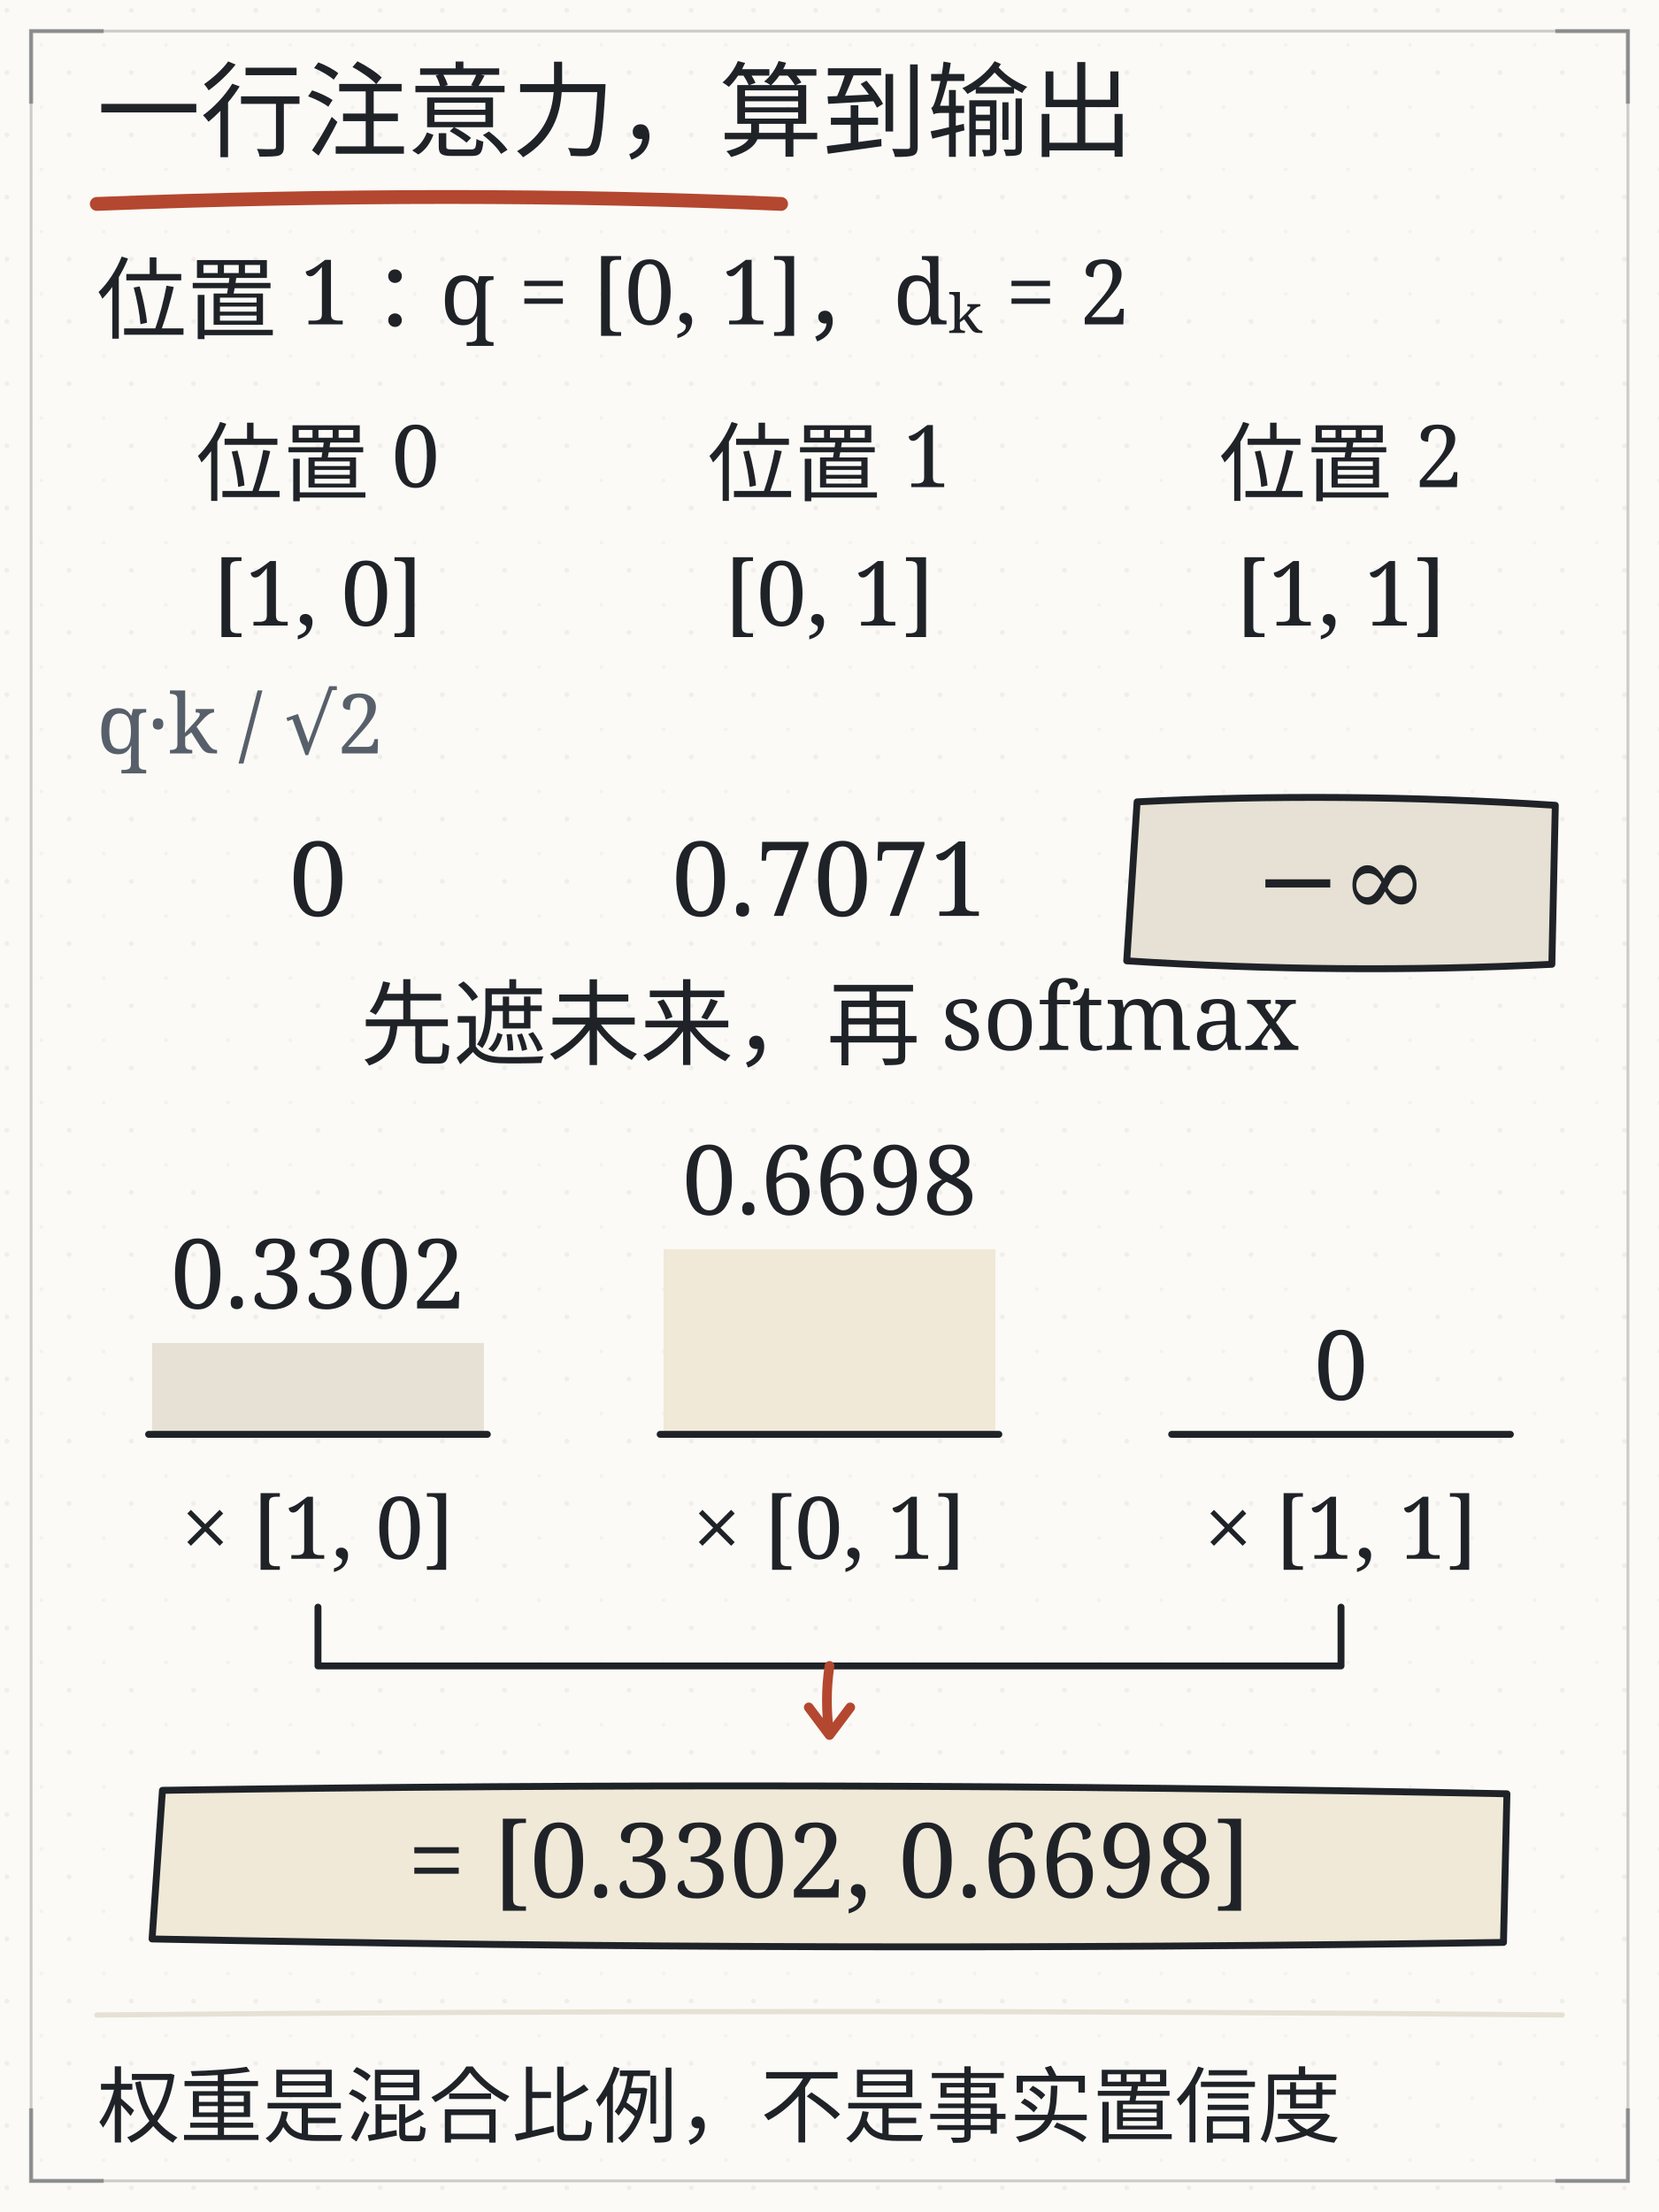
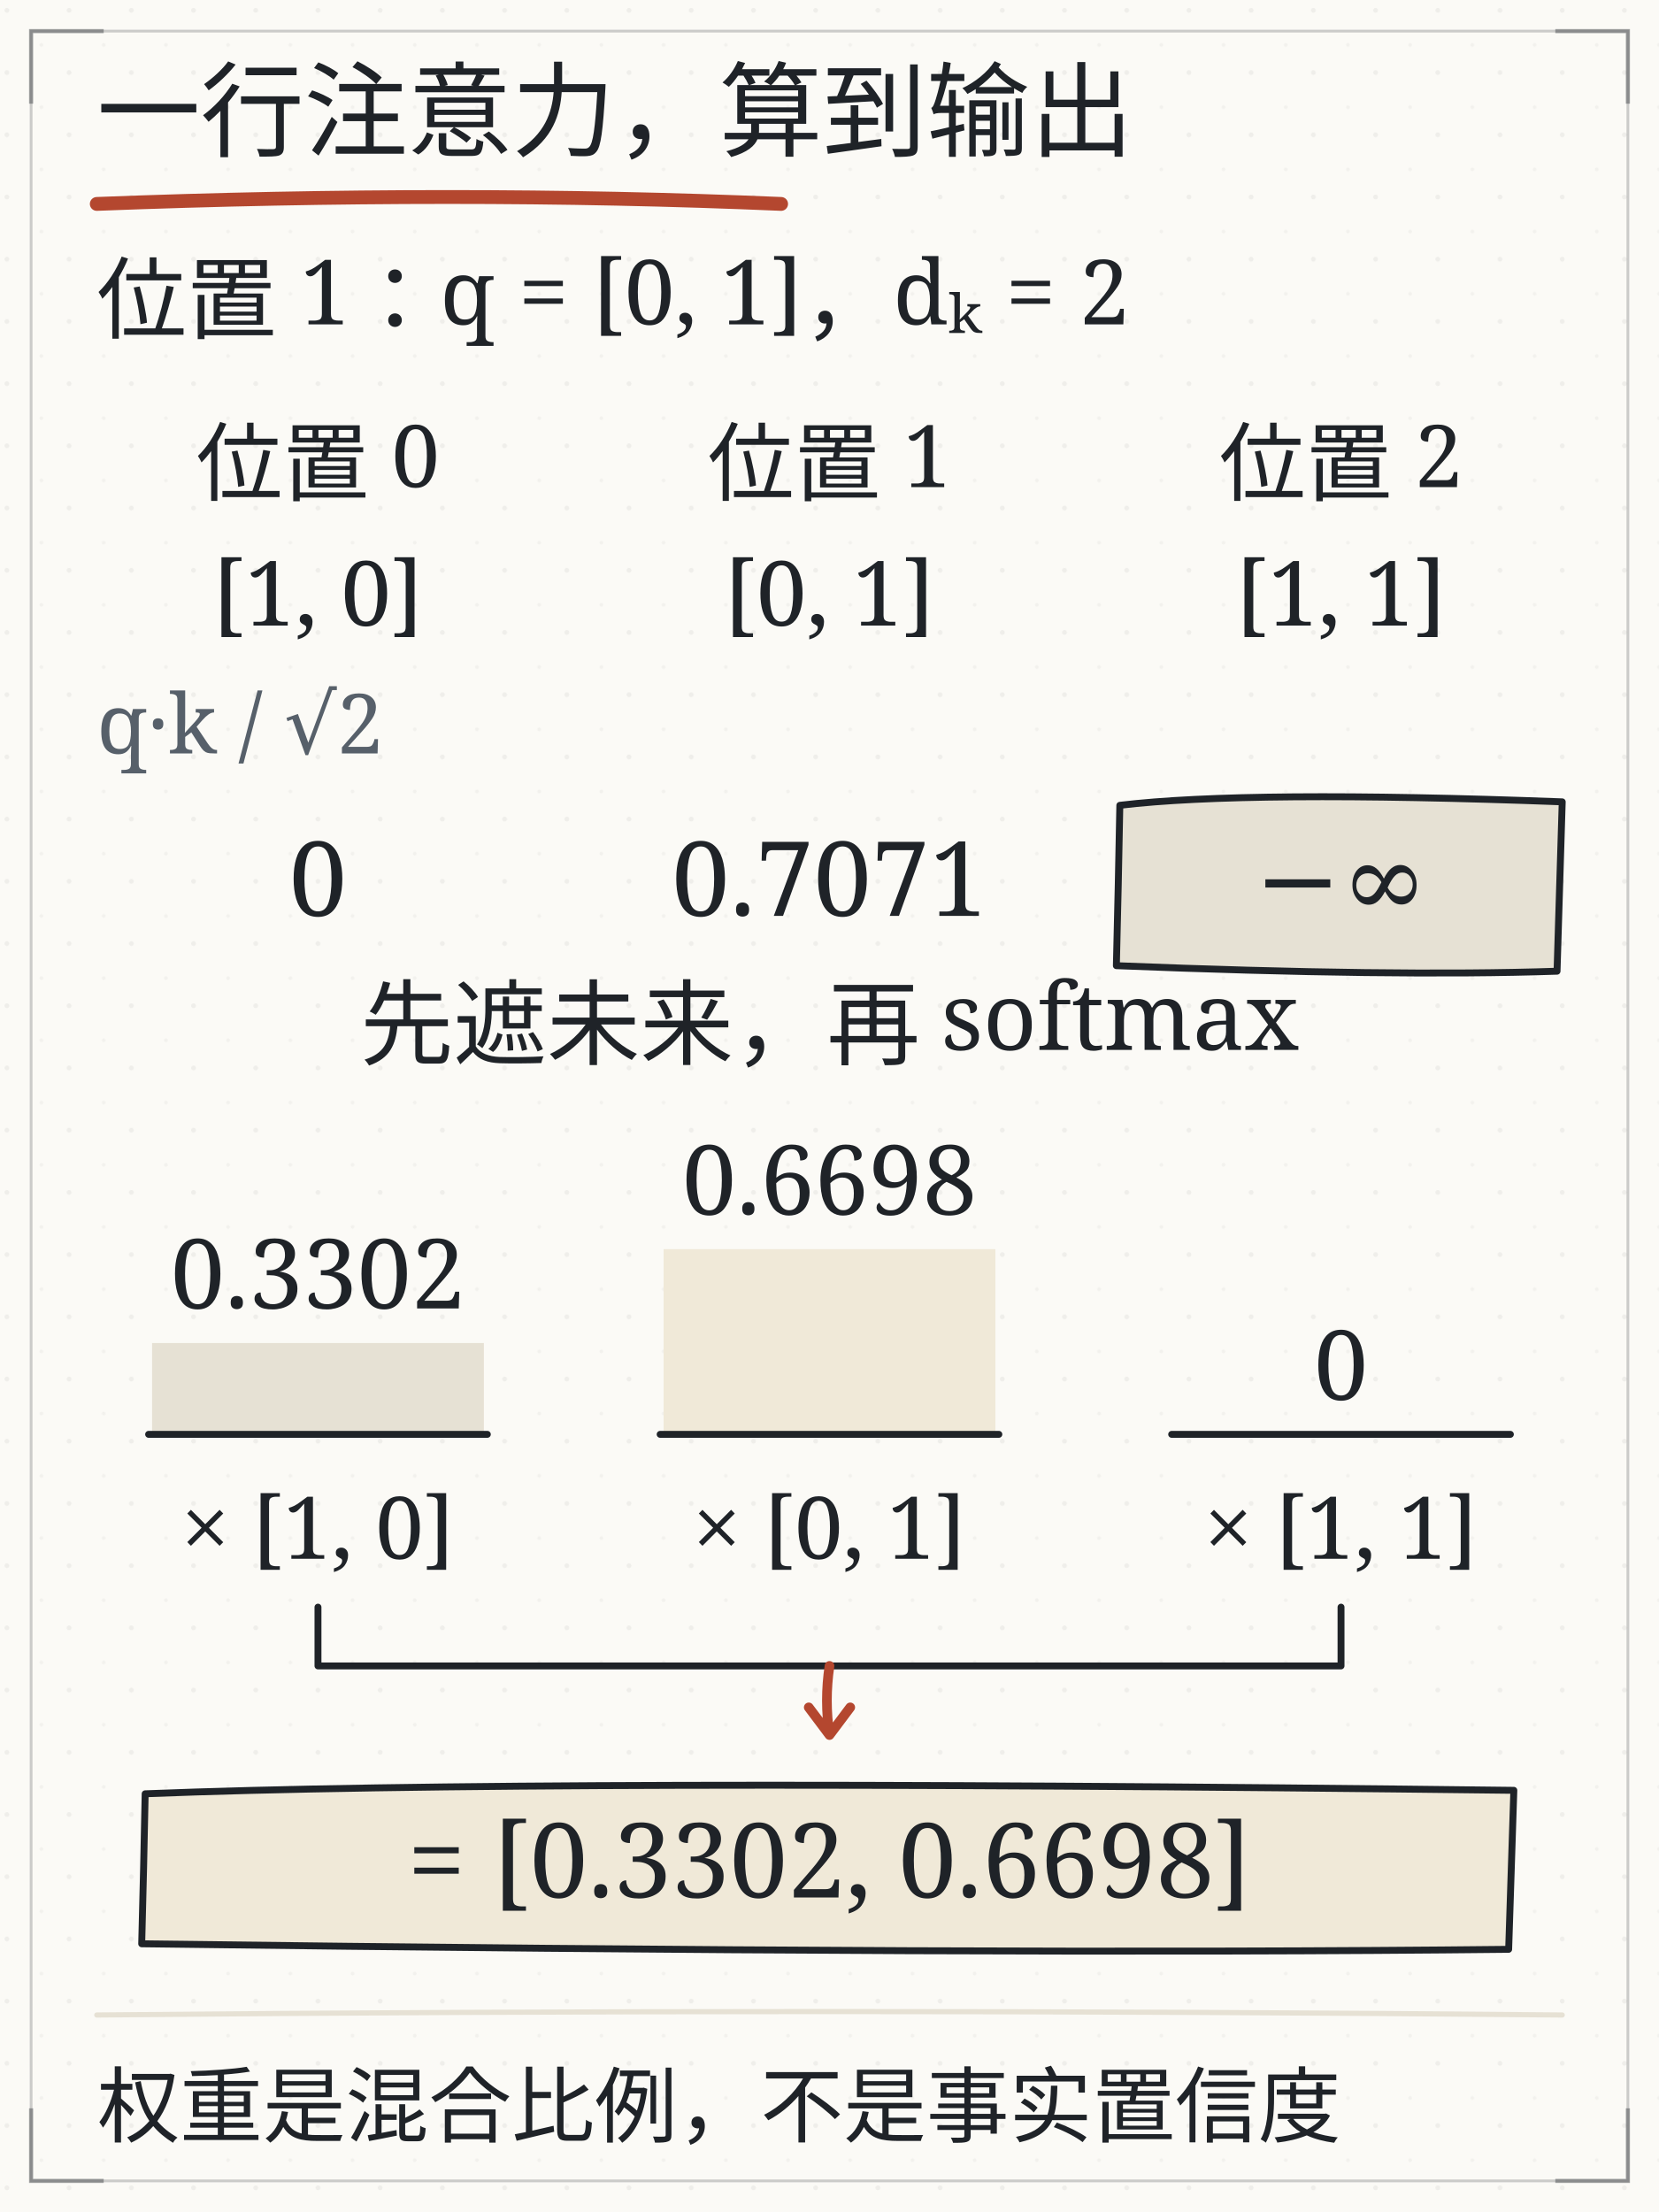
<svg xmlns="http://www.w3.org/2000/svg" width="480" height="640" viewBox="0 0 480 640" role="img" aria-labelledby="title desc">
  <defs>
    <pattern id="figure-grain" width="18" height="18" patternUnits="userSpaceOnUse">
      <circle cx="2" cy="3" r=".7" fill="#1f2328" opacity=".16" />
      <circle cx="12" cy="13" r=".55" fill="#1f2328" opacity=".11" />
    </pattern>
  </defs>
  <rect width="480" height="640" fill="#fbfaf6" />
  <rect width="480" height="640" fill="url(#figure-grain)" opacity=".34" />
  <rect x="9" y="9" width="462" height="622" fill="none" stroke="#1f2328" stroke-width=".8" opacity=".22" />
  <path d="M9 30 V9 H30 M450 9 H471 V30 M9 610 V631 H30 M450 631 H471 V610" fill="none" stroke="#1f2328" stroke-width="1.2" opacity=".38" />
  <g font-family="'Noto Serif SC','Source Han Serif SC','Songti SC','SimSun',serif">
    <text x="28" y="43" font-size="30" text-anchor="start" fill="#1f2328">一行注意力，算到输出</text>
    <path d="M28 59 Q132 55 226 59" fill="none" stroke="#B4472F" stroke-width="4" stroke-linecap="round" stroke-linejoin="round" />
    <text x="28" y="96" font-size="26" text-anchor="start" fill="#1f2328">位置 1：q = [0, 1]，dₖ = 2</text>
    <text x="92" y="143" font-size="25" text-anchor="middle" fill="#1f2328">位置 0</text>
    <text x="92" y="181" font-size="26" text-anchor="middle" fill="#1f2328">[1, 0]</text>
    <text x="240" y="143" font-size="25" text-anchor="middle" fill="#1f2328">位置 1</text>
    <text x="240" y="181" font-size="26" text-anchor="middle" fill="#1f2328">[0, 1]</text>
    <text x="388" y="143" font-size="25" text-anchor="middle" fill="#1f2328">位置 2</text>
    <text x="388" y="181" font-size="26" text-anchor="middle" fill="#1f2328">[1, 1]</text>
    <text x="28" y="218" font-size="24" text-anchor="start" fill="#57606a">q·k / √2</text>
-     <path d="M329 232 Q388 229 450 233 L449 279 Q388 282 326 278Z" fill="#e6e1d4" stroke="#1f2328" stroke-width="2" stroke-linecap="round" stroke-linejoin="round" />
+     <path d="M324 233 Q360.72 228.6 452 232 L450.5 281 Q402.88 282.6 323 279.4 Q323.6 255.5 324 233Z" fill="#e6e1d4" stroke="#1f2328" stroke-width="2" stroke-linecap="round" stroke-linejoin="round" />
    <text x="92" y="265" font-size="30" text-anchor="middle" fill="#1f2328">0</text>
    <text x="240" y="265" font-size="30" text-anchor="middle" fill="#1f2328">0.7071</text>
    <text x="388" y="265" font-size="30" text-anchor="middle" fill="#1f2328">−∞</text>
    <text x="240" y="306" font-size="27" text-anchor="middle" fill="#1f2328">先遮未来，再 softmax</text>
    <rect x="44" y="388.581" width="96" height="26.419" fill="#e6e1d4" />
    <path d="M43 415 H141" fill="none" stroke="#1f2328" stroke-width="2" stroke-linecap="round" stroke-linejoin="round" />
    <text x="92" y="378.581" font-size="28" text-anchor="middle" fill="#1f2328">0.3302</text>
    <rect x="192" y="361.419" width="96" height="53.581" fill="#f0e9d8" />
    <path d="M191 415 H289" fill="none" stroke="#1f2328" stroke-width="2" stroke-linecap="round" stroke-linejoin="round" />
    <text x="240" y="351.419" font-size="28" text-anchor="middle" fill="#1f2328">0.6698</text>
    <rect x="340" y="415" width="96" height="0" fill="#e6e1d4" />
    <path d="M339 415 H437" fill="none" stroke="#1f2328" stroke-width="2" stroke-linecap="round" stroke-linejoin="round" />
    <text x="388" y="405" font-size="28" text-anchor="middle" fill="#1f2328">0</text>
    <text x="92" y="451" font-size="25" text-anchor="middle" fill="#1f2328">× [1, 0]</text>
    <text x="240" y="451" font-size="25" text-anchor="middle" fill="#1f2328">× [0, 1]</text>
    <text x="388" y="451" font-size="25" text-anchor="middle" fill="#1f2328">× [1, 1]</text>
    <path d="M92 465 V482 H240 M388 465 V482 H240" fill="none" stroke="#1f2328" stroke-width="2" stroke-linecap="round" stroke-linejoin="round" />
    <path d="M240 482 Q238.5 492 240 502 M234 494 L240 502 L246 494" fill="none" stroke="#B4472F" stroke-width="2.8" stroke-linecap="round" stroke-linejoin="round" />
-     <path d="M47 518 Q240 515 436 519 L435 562 Q240 565 44 561Z" fill="#f0e9d8" stroke="#1f2328" stroke-width="2" stroke-linecap="round" stroke-linejoin="round" />
+     <path d="M42 519 Q153.76 514.6 438 518 L436.5 564 Q287.04 565.6 41 562.4 Q41.6 540 42 519Z" fill="#f0e9d8" stroke="#1f2328" stroke-width="2" stroke-linecap="round" stroke-linejoin="round" />
    <text x="240" y="549" font-size="30" text-anchor="middle" fill="#1f2328">= [0.3302, 0.6698]</text>
    <text x="28" y="618" font-size="24" text-anchor="start" fill="#1f2328">权重是混合比例，不是事实置信度</text>
    <path d="M28 583 Q240 581 452 583" fill="none" stroke="#e6e1d4" stroke-width="1.5" stroke-linecap="round" stroke-linejoin="round" />
  </g>
</svg>
